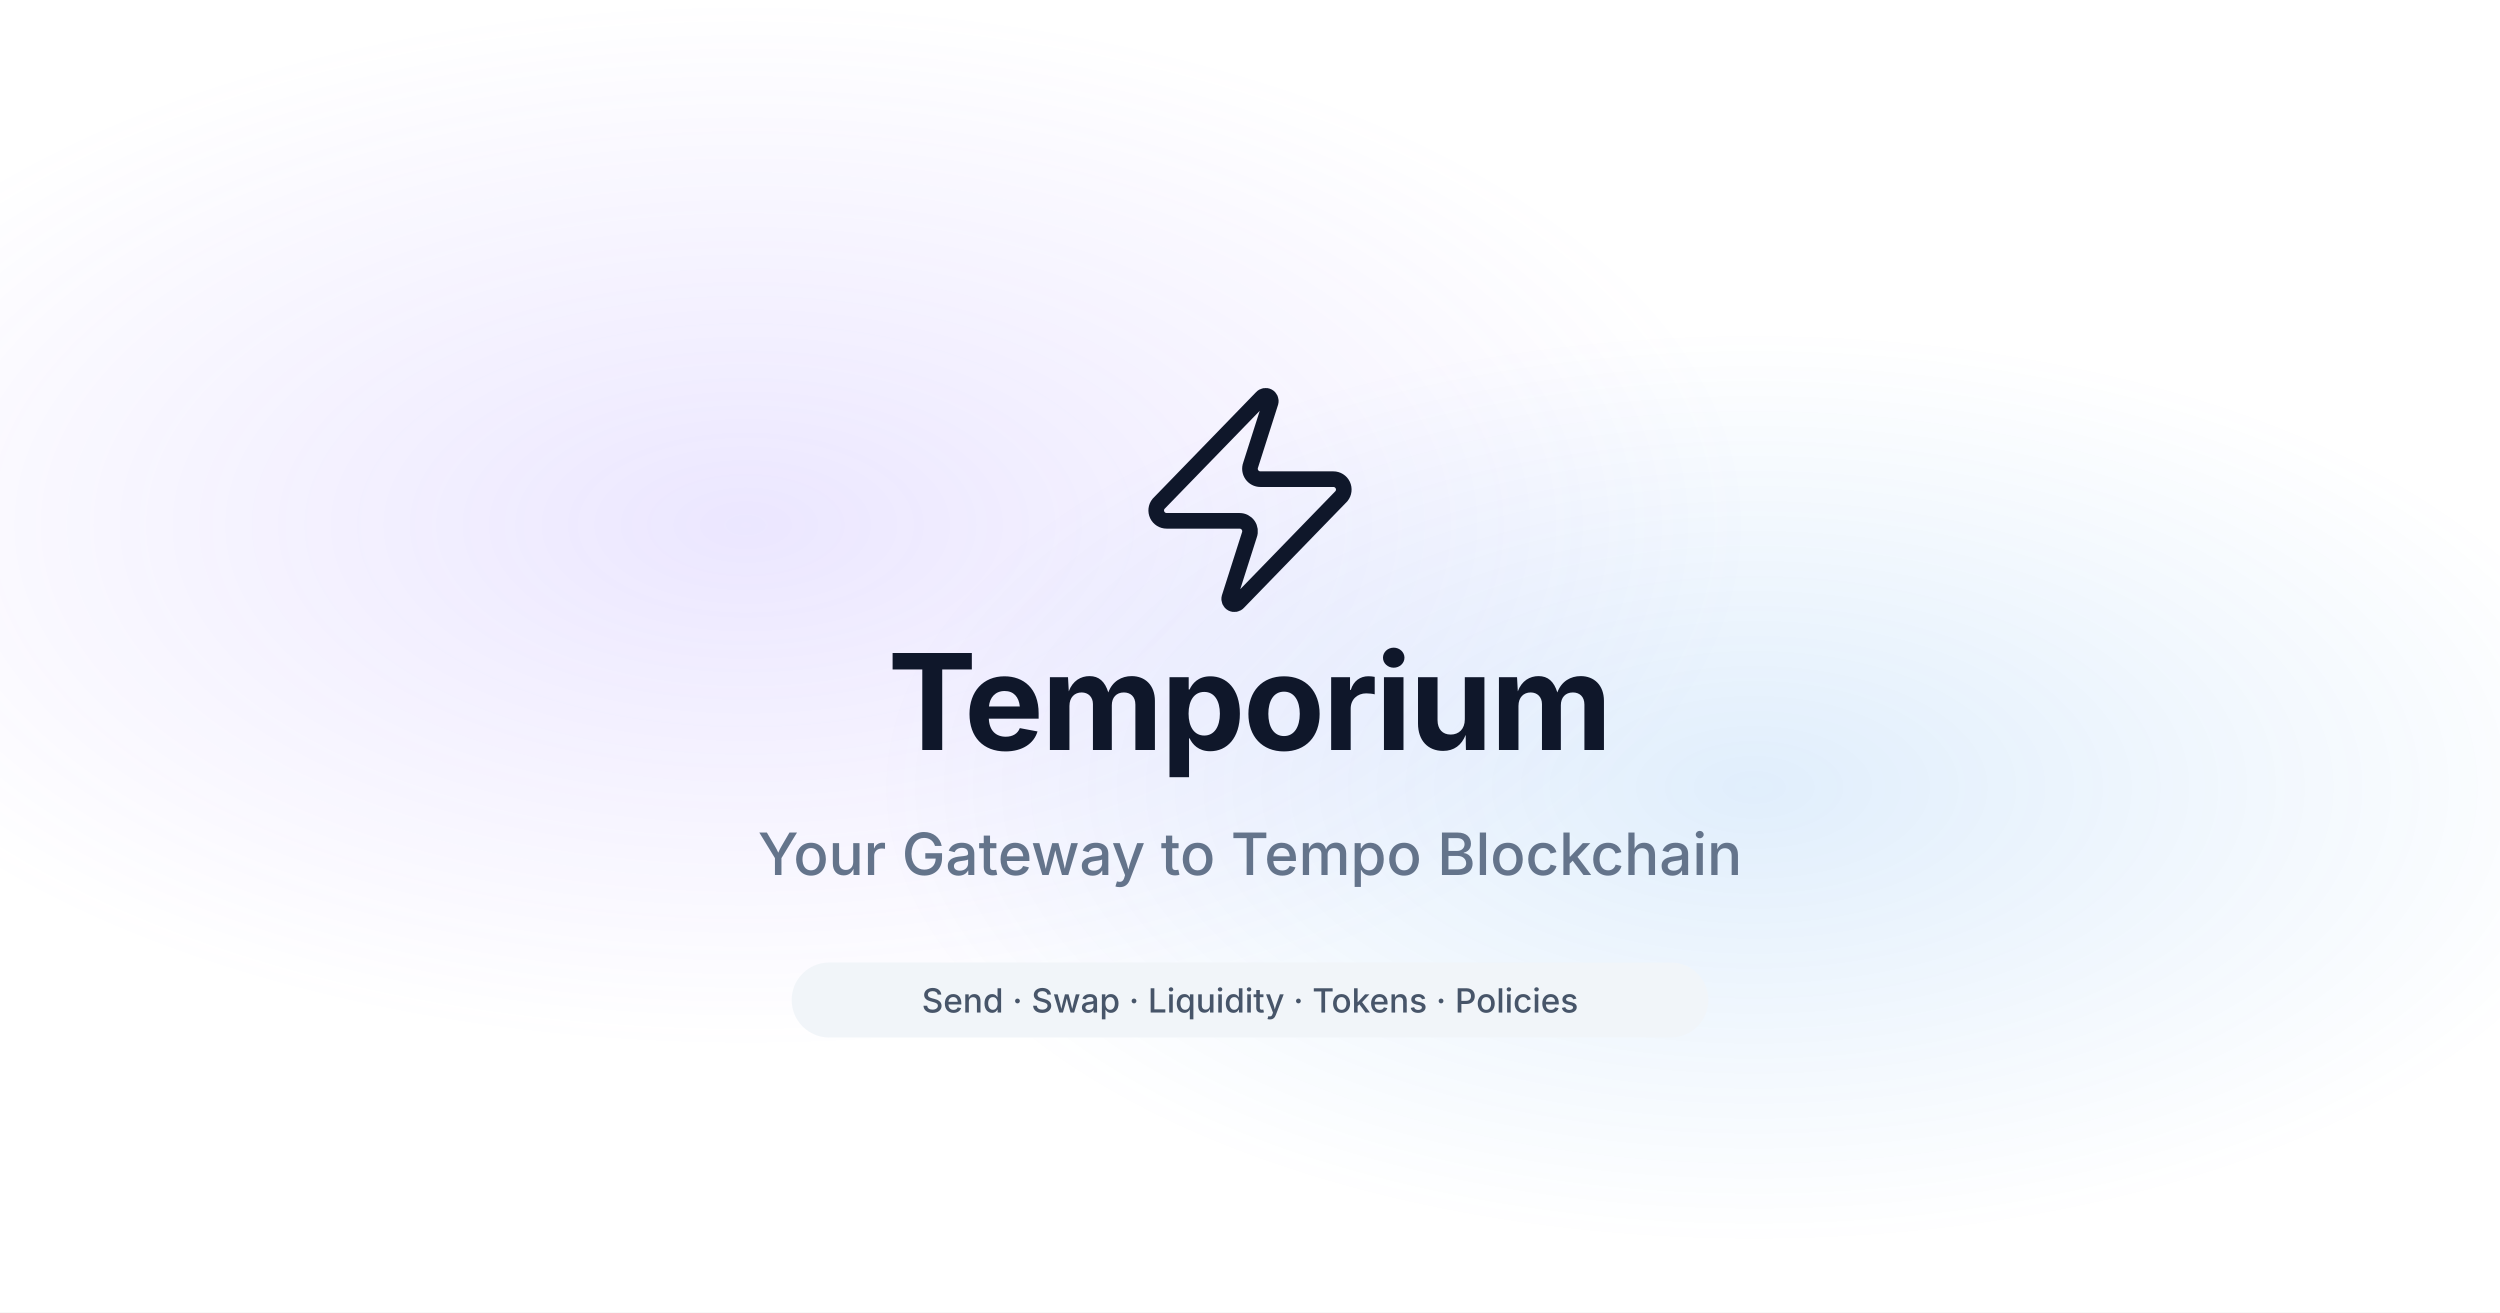
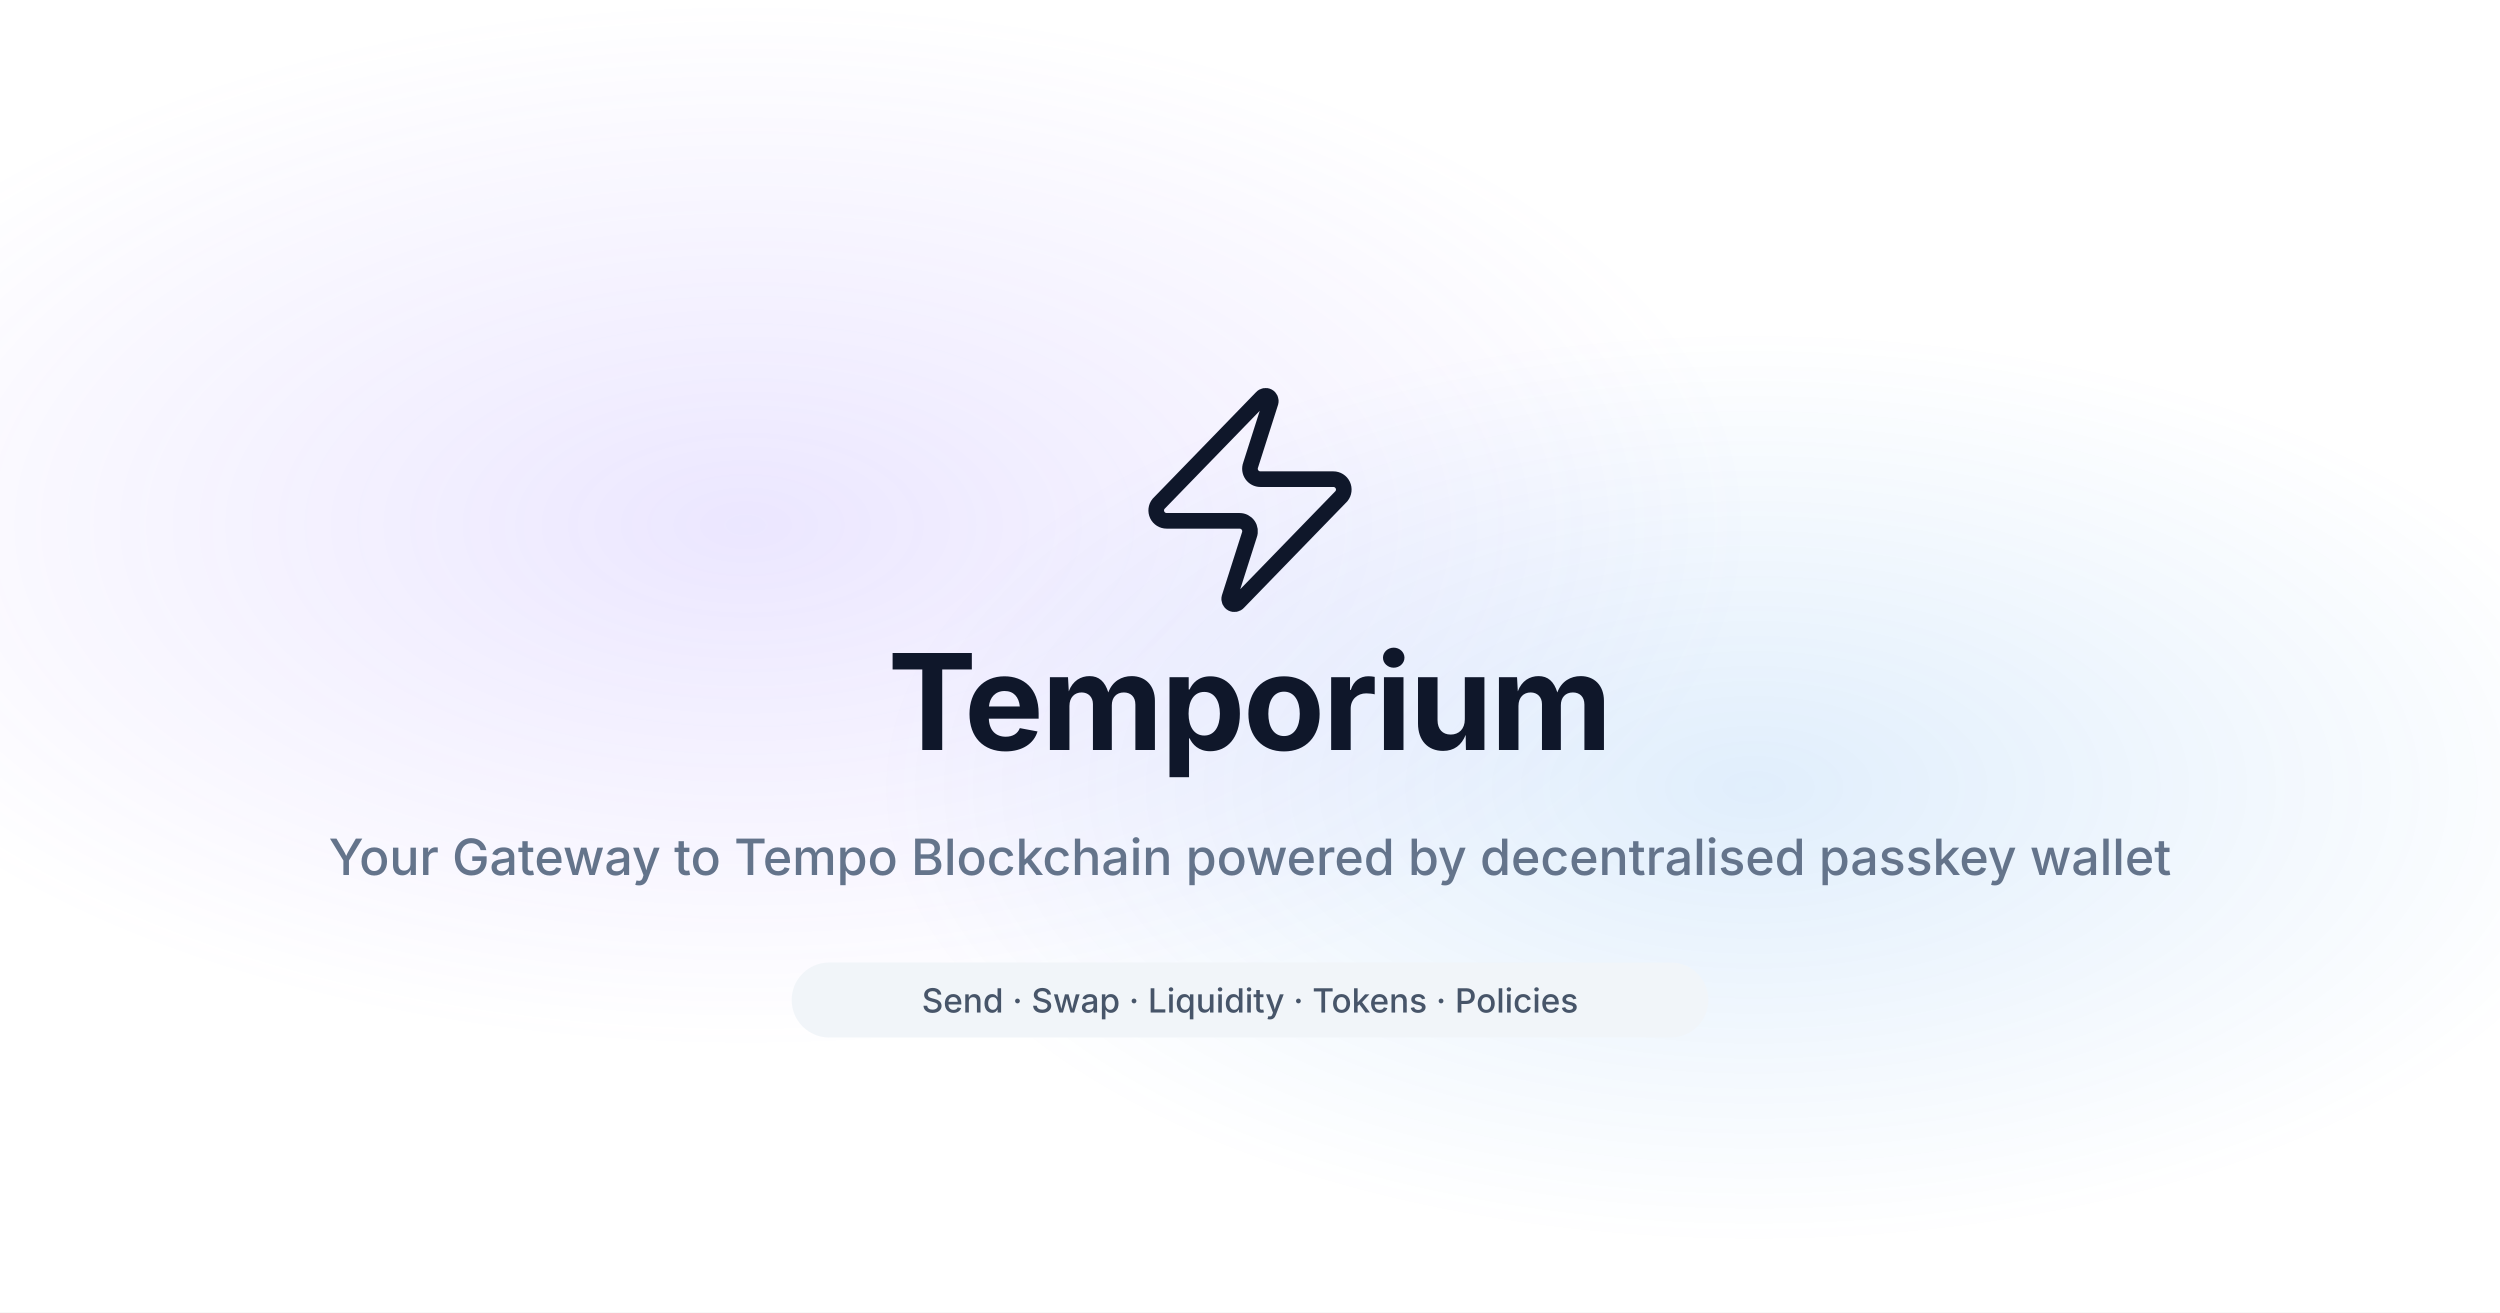
<svg xmlns="http://www.w3.org/2000/svg" width="1200" height="630" viewBox="0 0 1200 630">
  <rect width="1200" height="630" fill="#ffffff" />
  <defs>
    <radialGradient id="blob1" cx="30%" cy="40%" r="40%">
      <stop offset="0%" stop-color="#7c5cff" stop-opacity="0.15" />
      <stop offset="100%" stop-color="#7c5cff" stop-opacity="0" />
    </radialGradient>
    <radialGradient id="blob2" cx="70%" cy="60%" r="35%">
      <stop offset="0%" stop-color="#0073e6" stop-opacity="0.12" />
      <stop offset="100%" stop-color="#0073e6" stop-opacity="0" />
    </radialGradient>
  </defs>
  <rect width="1200" height="630" fill="url(#blob1)" />
  <rect width="1200" height="630" fill="url(#blob2)" />
  <g transform="translate(540, 180)">
    <svg width="120" height="120" viewBox="0 0 24 24" fill="none" stroke="#0f172a" stroke-width="1.5" stroke-linecap="round" stroke-linejoin="round">
      <path d="M4 14a1 1 0 0 1-.78-1.63l9.9-10.2a.5.5 0 0 1 .86.46l-1.92 6.02A1 1 0 0 0 13 10h7a1 1 0 0 1 .78 1.63l-9.9 10.2a.5.5 0 0 1-.86-.46l1.92-6.02A1 1 0 0 0 11 14z" />
    </svg>
  </g>
  <text x="600" y="360" text-anchor="middle" font-family="system-ui, -apple-system, sans-serif" font-size="64" font-weight="700" fill="#0f172a" letter-spacing="-1">Temporium</text>
-   <text x="600" y="420" text-anchor="middle" font-family="system-ui, -apple-system, sans-serif" font-size="28" font-weight="500" fill="#64748b">Your Gateway to Tempo Blockchain</text>
+   <text x="600" y="420" text-anchor="middle" font-family="system-ui, -apple-system, sans-serif" font-size="24" font-weight="500" fill="#64748b">Your Gateway to Tempo Blockchain powered by decentralised passkey wallet</text>
  <g transform="translate(600, 480)">
    <rect x="-220" y="-18" width="440" height="36" rx="18" fill="#f1f5f9" />
    <text x="0" y="6" text-anchor="middle" font-family="system-ui, -apple-system, sans-serif" font-size="16" font-weight="500" fill="#475569">Send  ·  Swap  ·  Liquidity  ·  Tokens  ·  Policies</text>
  </g>
</svg>
